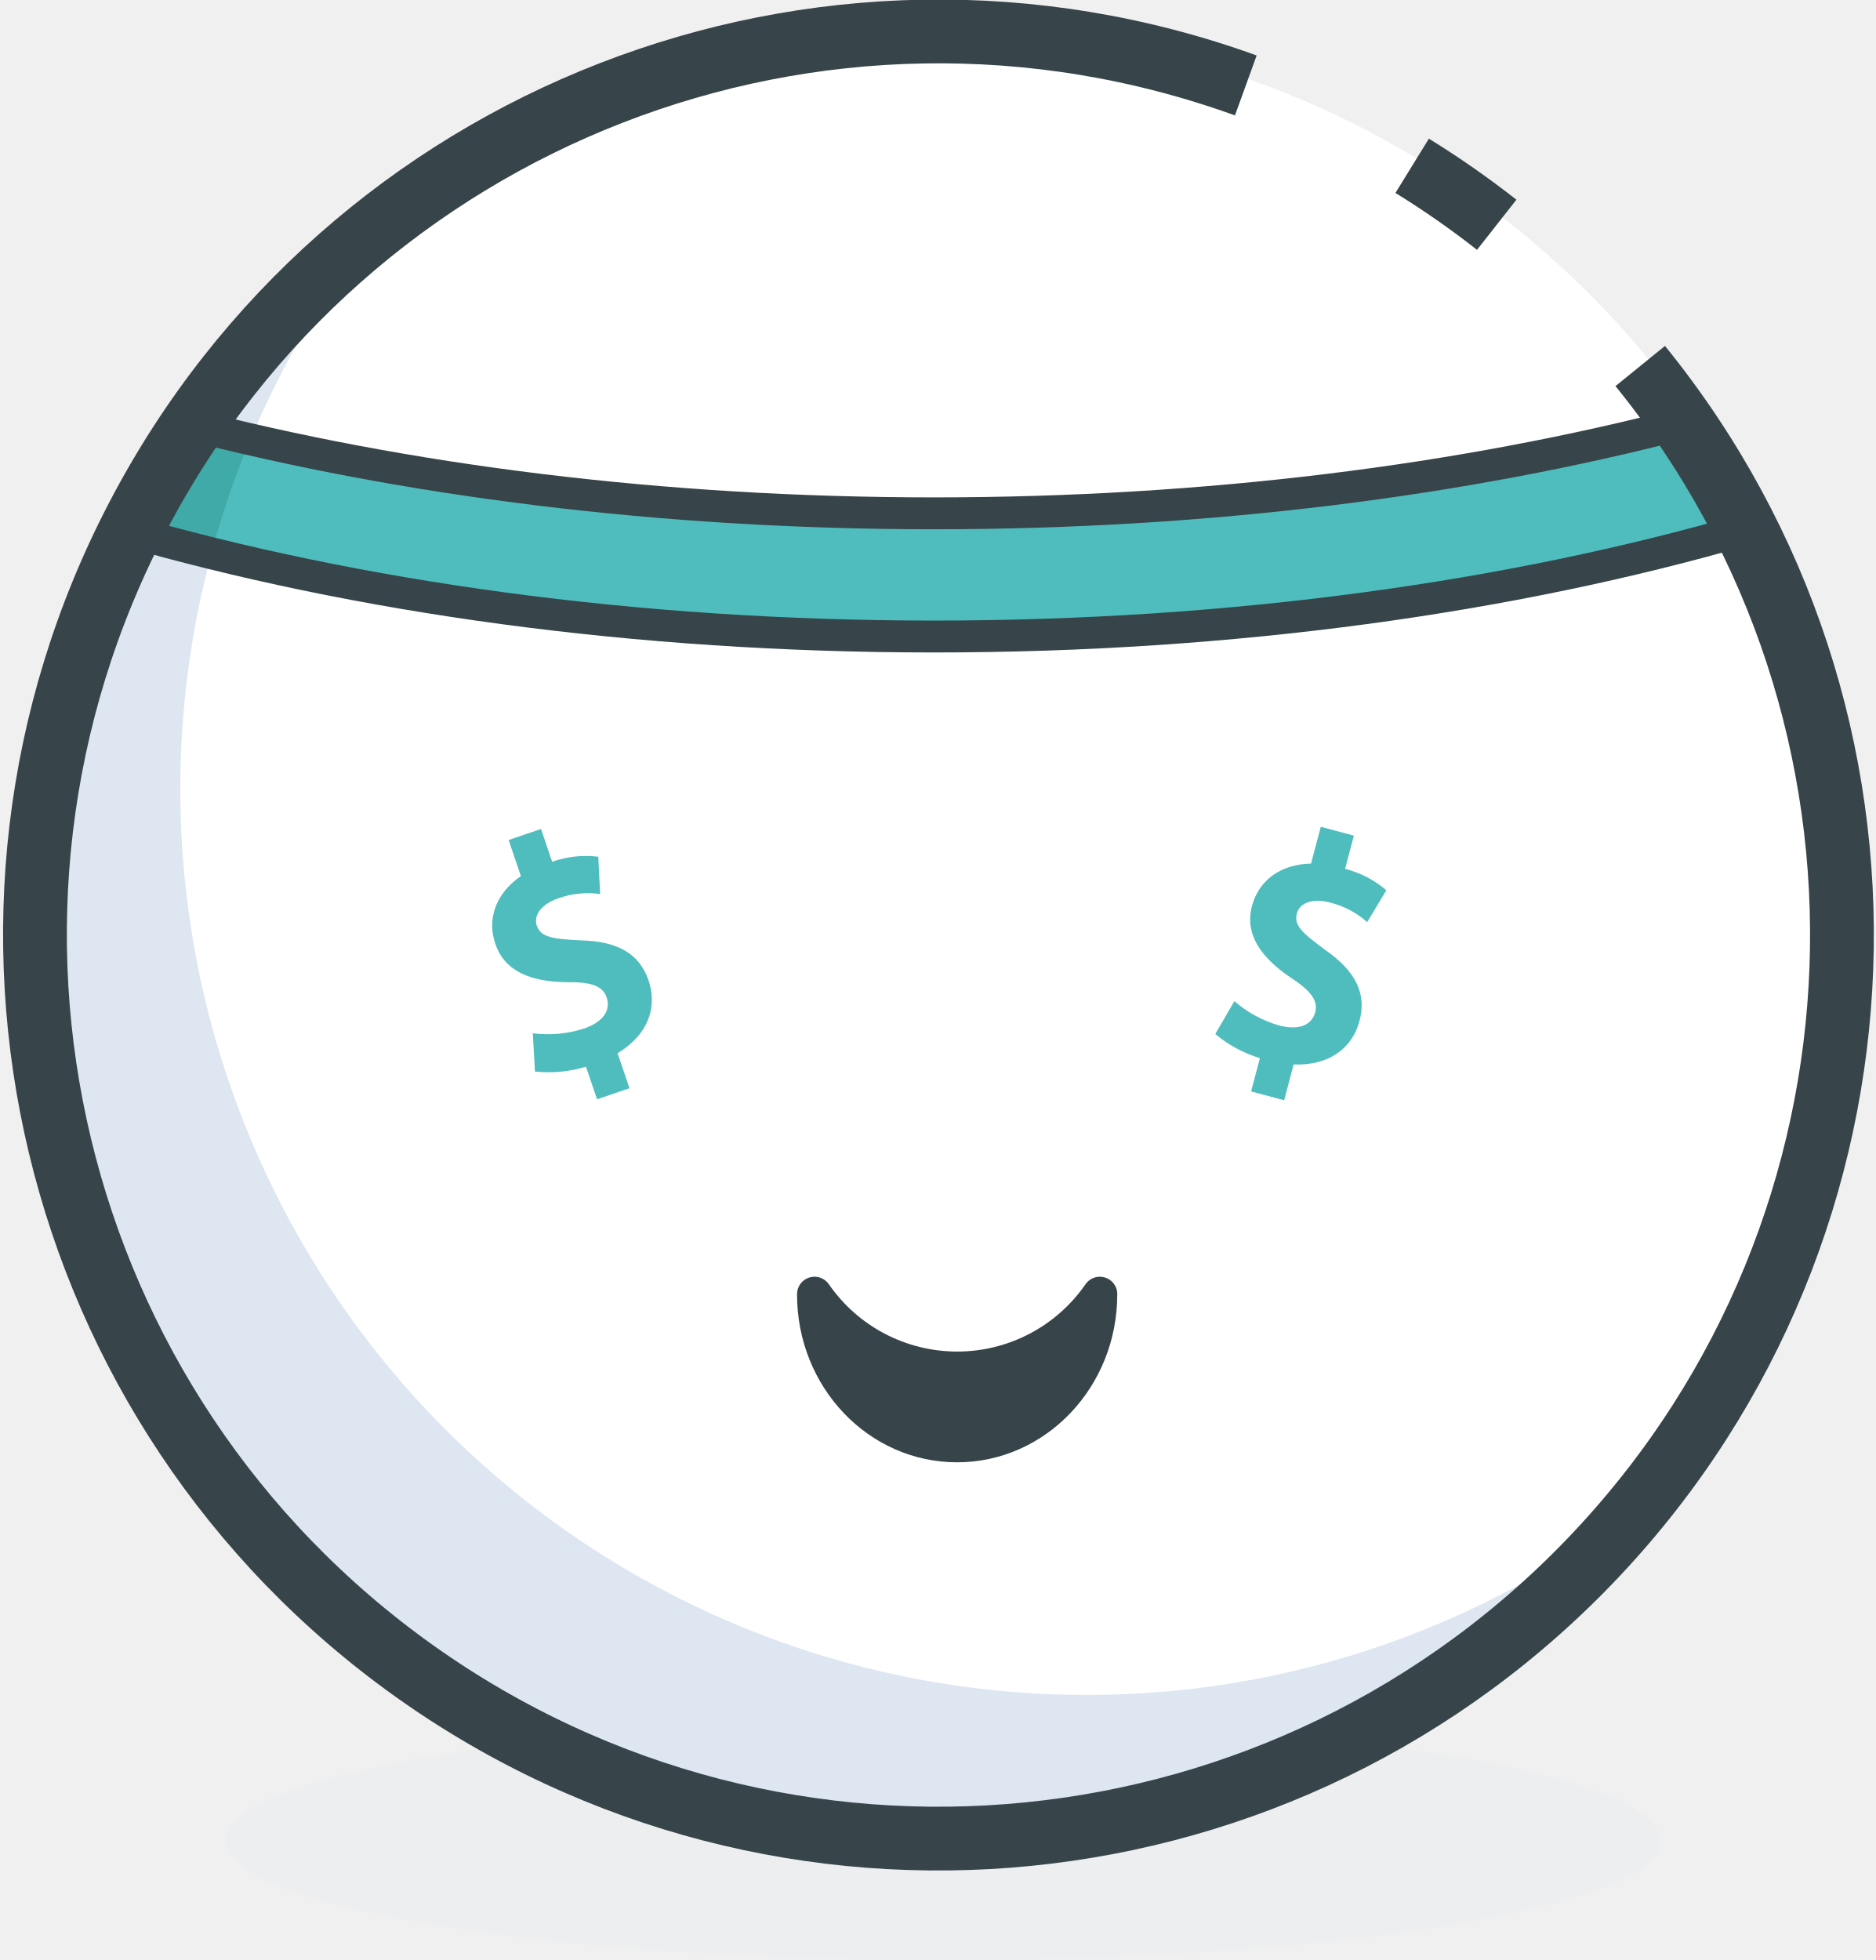
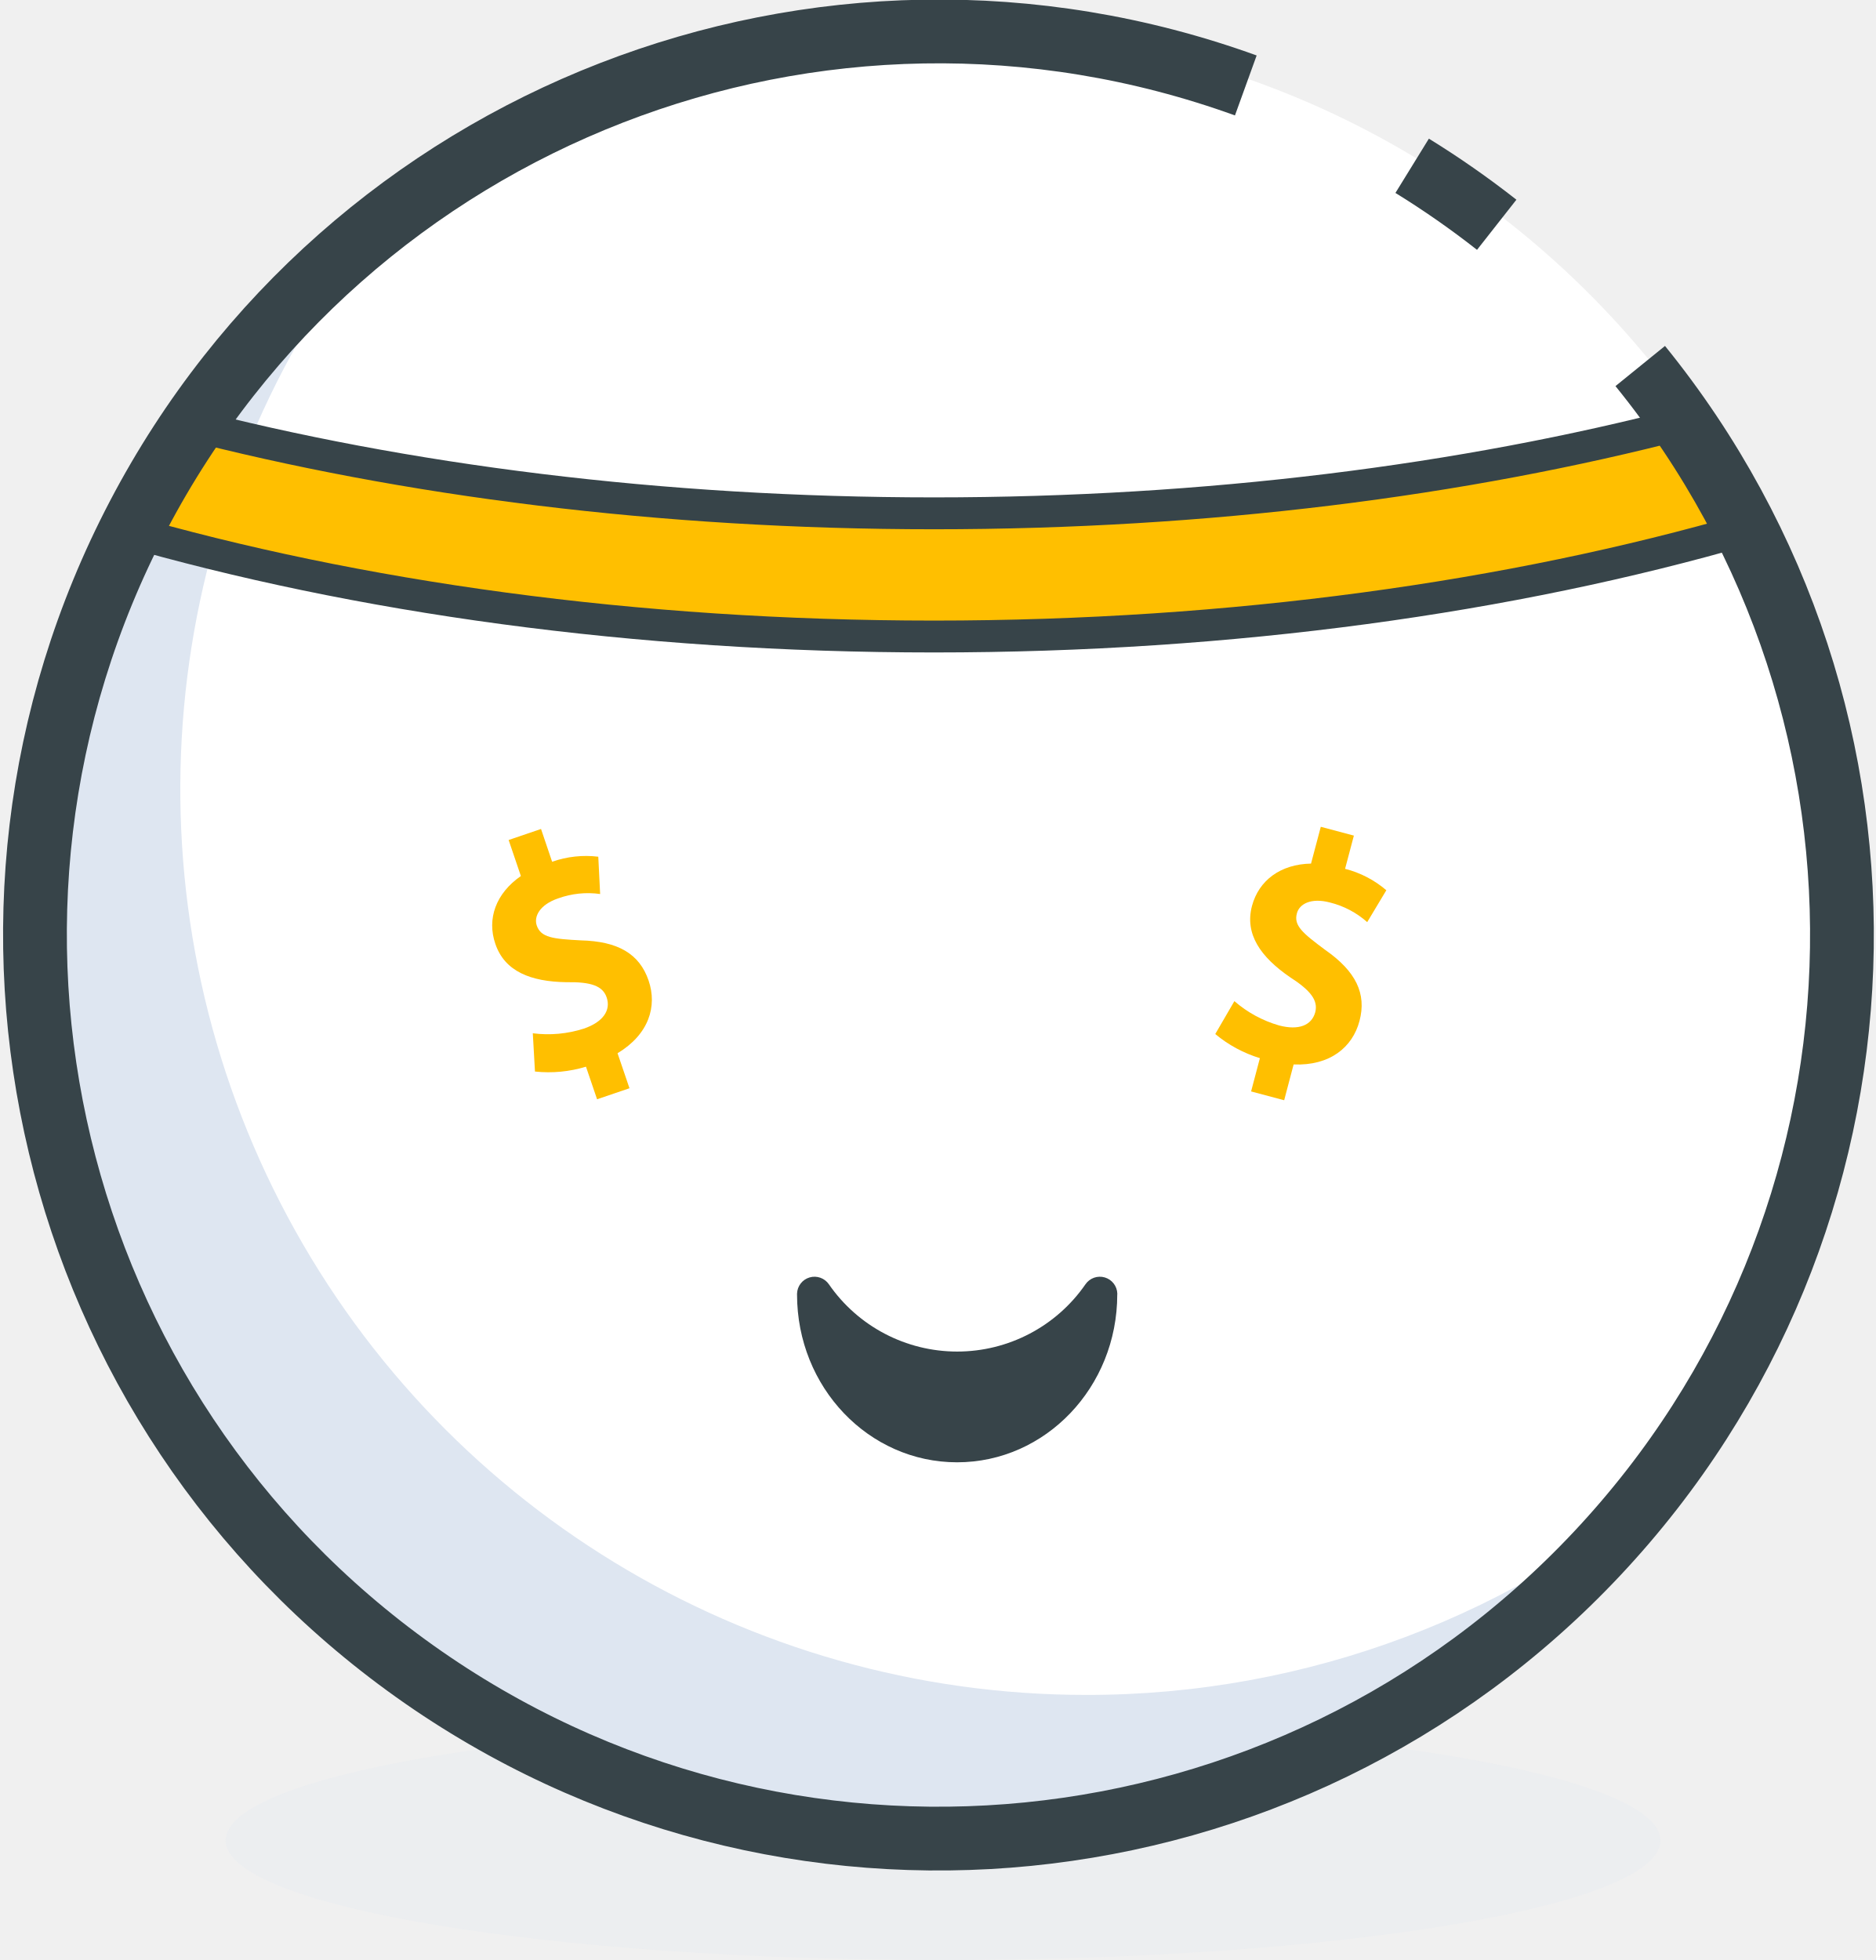
<svg xmlns="http://www.w3.org/2000/svg" viewBox="0 0 294.1 307.37">
  <defs>
-     <style>.cls-1,.cls-5,.cls-8{fill:none;stroke-miterlimit:10;}.cls-1{stroke:#778c97;}.cls-2,.cls-4{fill:#dee6f1;}.cls-2{opacity:0.25;}.cls-3{fill:#fff;}.cls-5,.cls-8{stroke:#374449;}.cls-5{stroke-width:10px;}.cls-6{fill:#4fbdbd;}.cls-7{fill:#3faaa7;}.cls-8{stroke-width:5px;}.cls-9{fill:#374449;}</style>
+     <style>.cls-1,.cls-5,.cls-8{fill:none;stroke-miterlimit:10;}.cls-1{stroke:#778c97;}.cls-2,.cls-4{fill:#dee6f1;}.cls-2{opacity:0.25;}.cls-3{fill:#fff;}.cls-5,.cls-8{stroke:#374449;}.cls-5{stroke-width:10px;}.cls-6{fill:#FFbF00;}.cls-7{fill:#FFbF00;}.cls-8{stroke-width:5px;}.cls-9{fill:#374449;}</style>
  </defs>
  <g id="Layer_2" data-name="Layer 2">
    <g id="Layer_1-2" data-name="Layer 1">
      <path class="cls-1" d="M147.9,155.9" />
      <ellipse class="cls-2" cx="147.9" cy="288.62" rx="112.5" ry="18.75" />
      <circle class="cls-3" cx="148.75" cy="146.48" r="142.05" />
      <path class="cls-4" d="M170.34,265.8A142.06,142.06,0,0,1,54.86,41,142,142,0,1,0,264.24,230.33,141.5,141.5,0,0,1,170.34,265.8Z" />
      <path class="cls-5" d="M221.47,26a142.41,142.41,0,0,1,13.26,9.25" />
      <path class="cls-6" d="M277.27,84.14C240.46,94.78,196.77,101,149.89,101S59.31,94.78,22.5,84.14a141.21,141.21,0,0,1,9.7-16.66c34.69,9,74.85,14.16,117.68,14.16s83-5.15,117.67-14.16A139.65,139.65,0,0,1,277.27,84.14Z" />
      <path class="cls-7" d="M39.15,69.21a139.24,139.24,0,0,0-6,17.55C29.58,85.87,26,85,22.57,84a143,143,0,0,1,9.64-16.51Q35.64,68.36,39.15,69.21Z" />
      <path class="cls-8" d="M273.86,83c-36.81,10.65-80.5,16.82-127.38,16.82S55.9,93.65,19.1,83a141.21,141.21,0,0,1,9.7-16.66c34.69,9,74.85,14.16,117.68,14.16s83-5.15,117.67-14.16A139.65,139.65,0,0,1,273.86,83Z" />
      <path class="cls-5" d="M257.24,57.4a141.69,141.69,0,1,1-61.86-44" />
      <path class="cls-9" d="M175.22,203c0,14.54-11.25,26.32-25.12,26.32S125,217.56,125,203v-.12a2.74,2.74,0,0,1,5-1.47,24.46,24.46,0,0,0,40.23,0,2.74,2.74,0,0,1,5,1.47Z" />
      <path class="cls-6" d="M101.72,153.77c-1.43-4.19-4.79-6.16-10.65-6.3-4.33-.23-6.24-.43-6.89-2.33-.48-1.4.45-3.27,3.37-4.26a13.72,13.72,0,0,1,6.57-.68l-.29-5.85a16,16,0,0,0-7.24.79L84.85,130l-5.08,1.73,1.92,5.65c-3.93,2.72-5.36,6.73-4,10.65,1.47,4.32,5.55,5.91,11.11,6,3.95-.07,5.73.6,6.34,2.38.69,2-.53,3.86-3.58,4.9a18.45,18.45,0,0,1-8,.73l.34,6a20.14,20.14,0,0,0,8-.76l1.74,5.11,5.08-1.73-.43-1.27-1.44-4.22C101.77,162.21,103.1,157.81,101.72,153.77Z" />
      <path class="cls-6" d="M213.21,160.11c1.14-4.28-.57-7.79-5.37-11.14-3.48-2.59-5-3.81-4.44-5.76.38-1.43,2.18-2.47,5.17-1.68a13.72,13.72,0,0,1,5.85,3.08l3-5a16,16,0,0,0-6.47-3.36l1.38-5.21-5.19-1.38-1.53,5.77c-4.78.09-8.19,2.63-9.26,6.64-1.17,4.41,1.35,8,5.93,11.15,3.32,2.13,4.44,3.68,4,5.49-.55,2.08-2.58,2.92-5.69,2.1a18.45,18.45,0,0,1-7-3.81l-3,5.16a20.14,20.14,0,0,0,7,3.78l-1.38,5.22,5.19,1.38.34-1.3,1.14-4.31C208.57,167.16,212.12,164.24,213.21,160.11Z" />
    </g>
  </g>
</svg>
